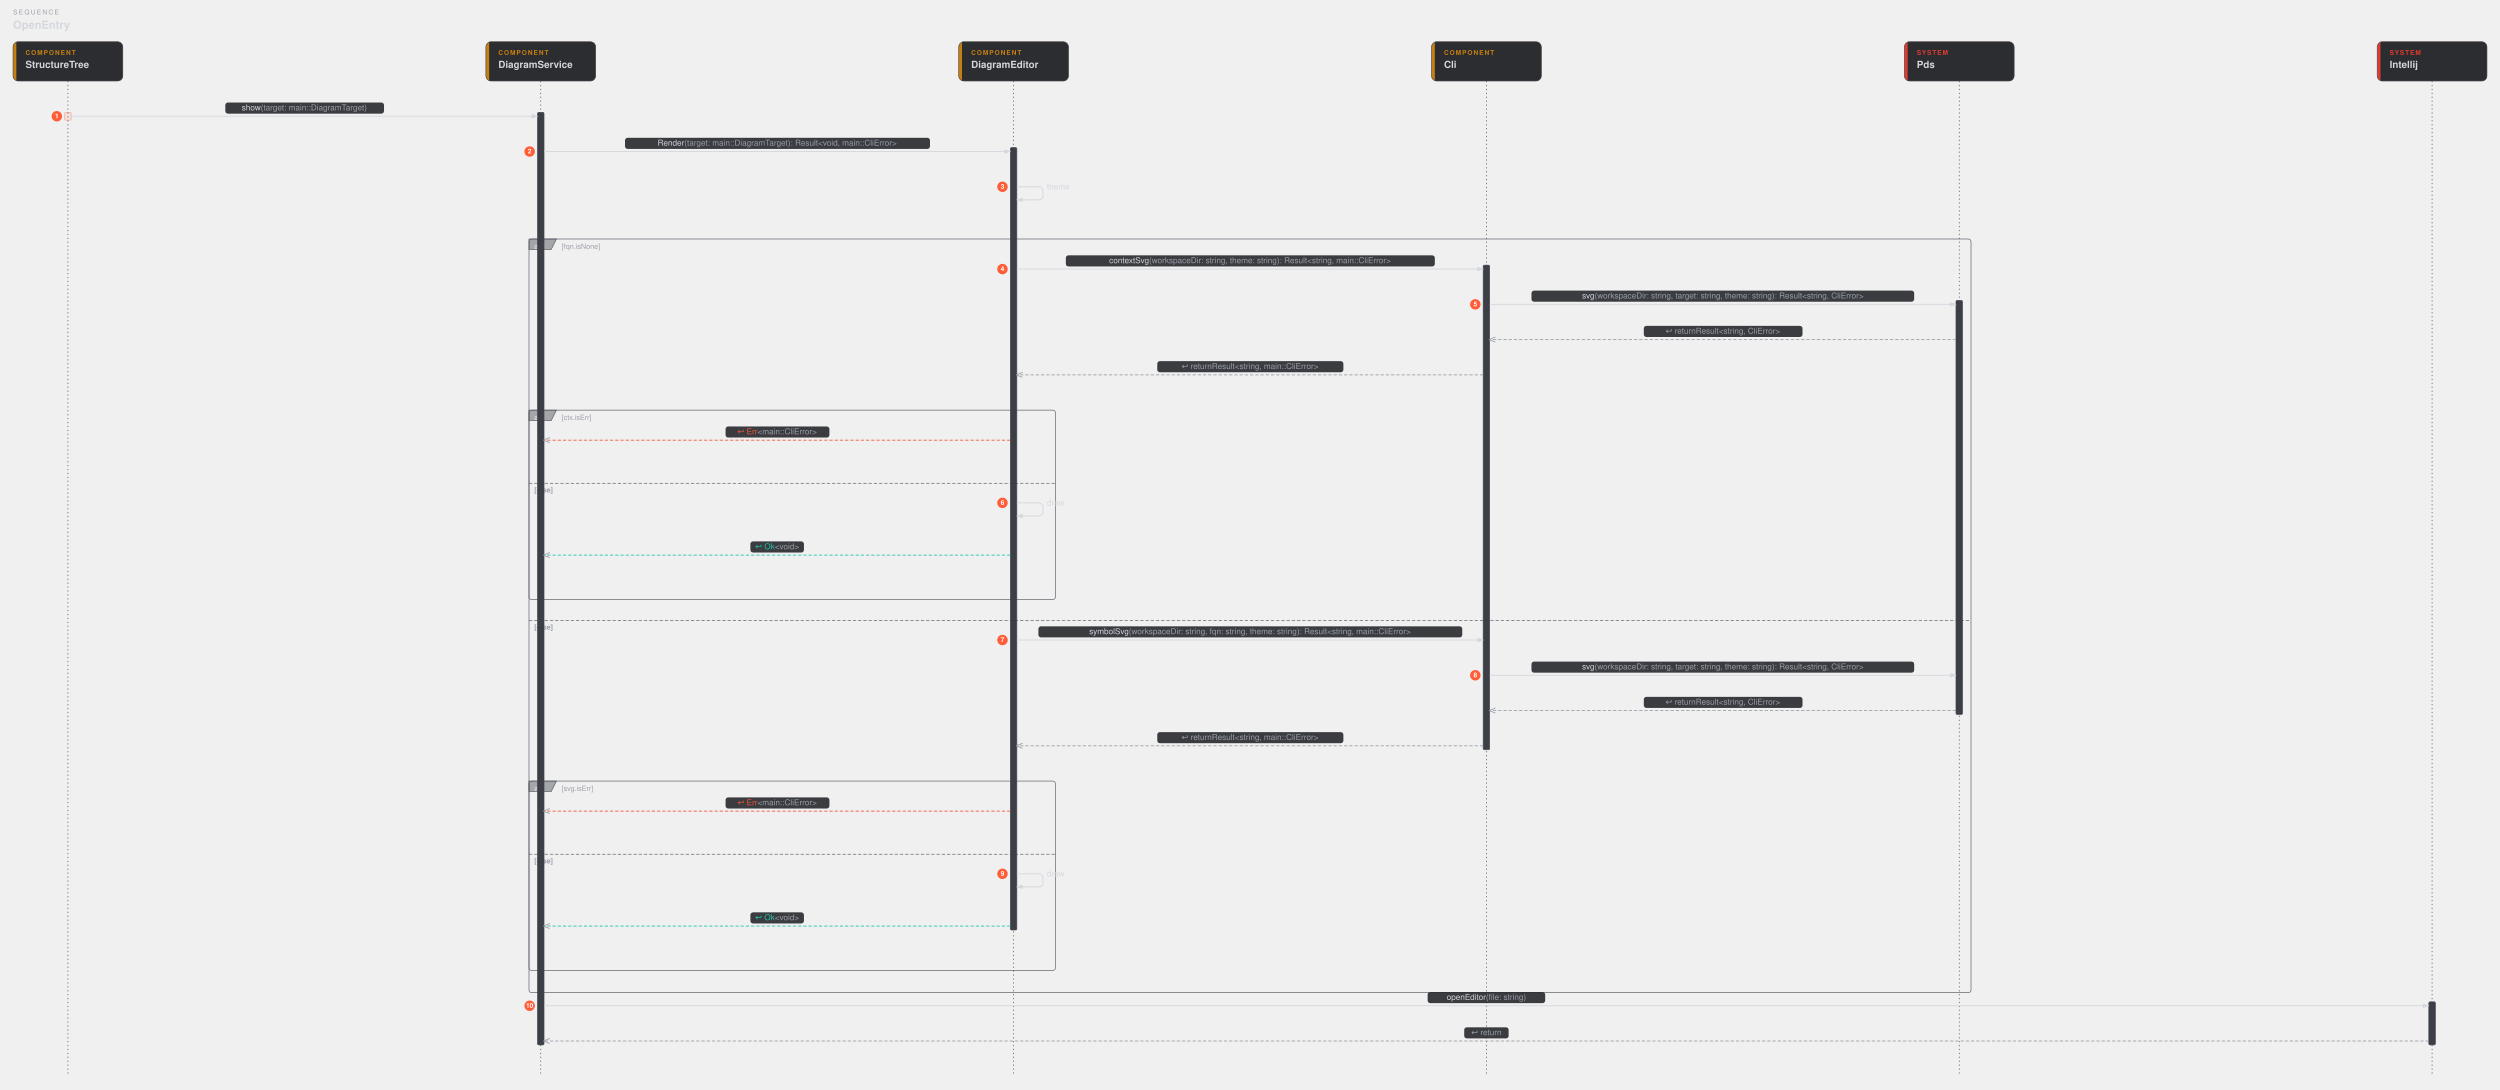
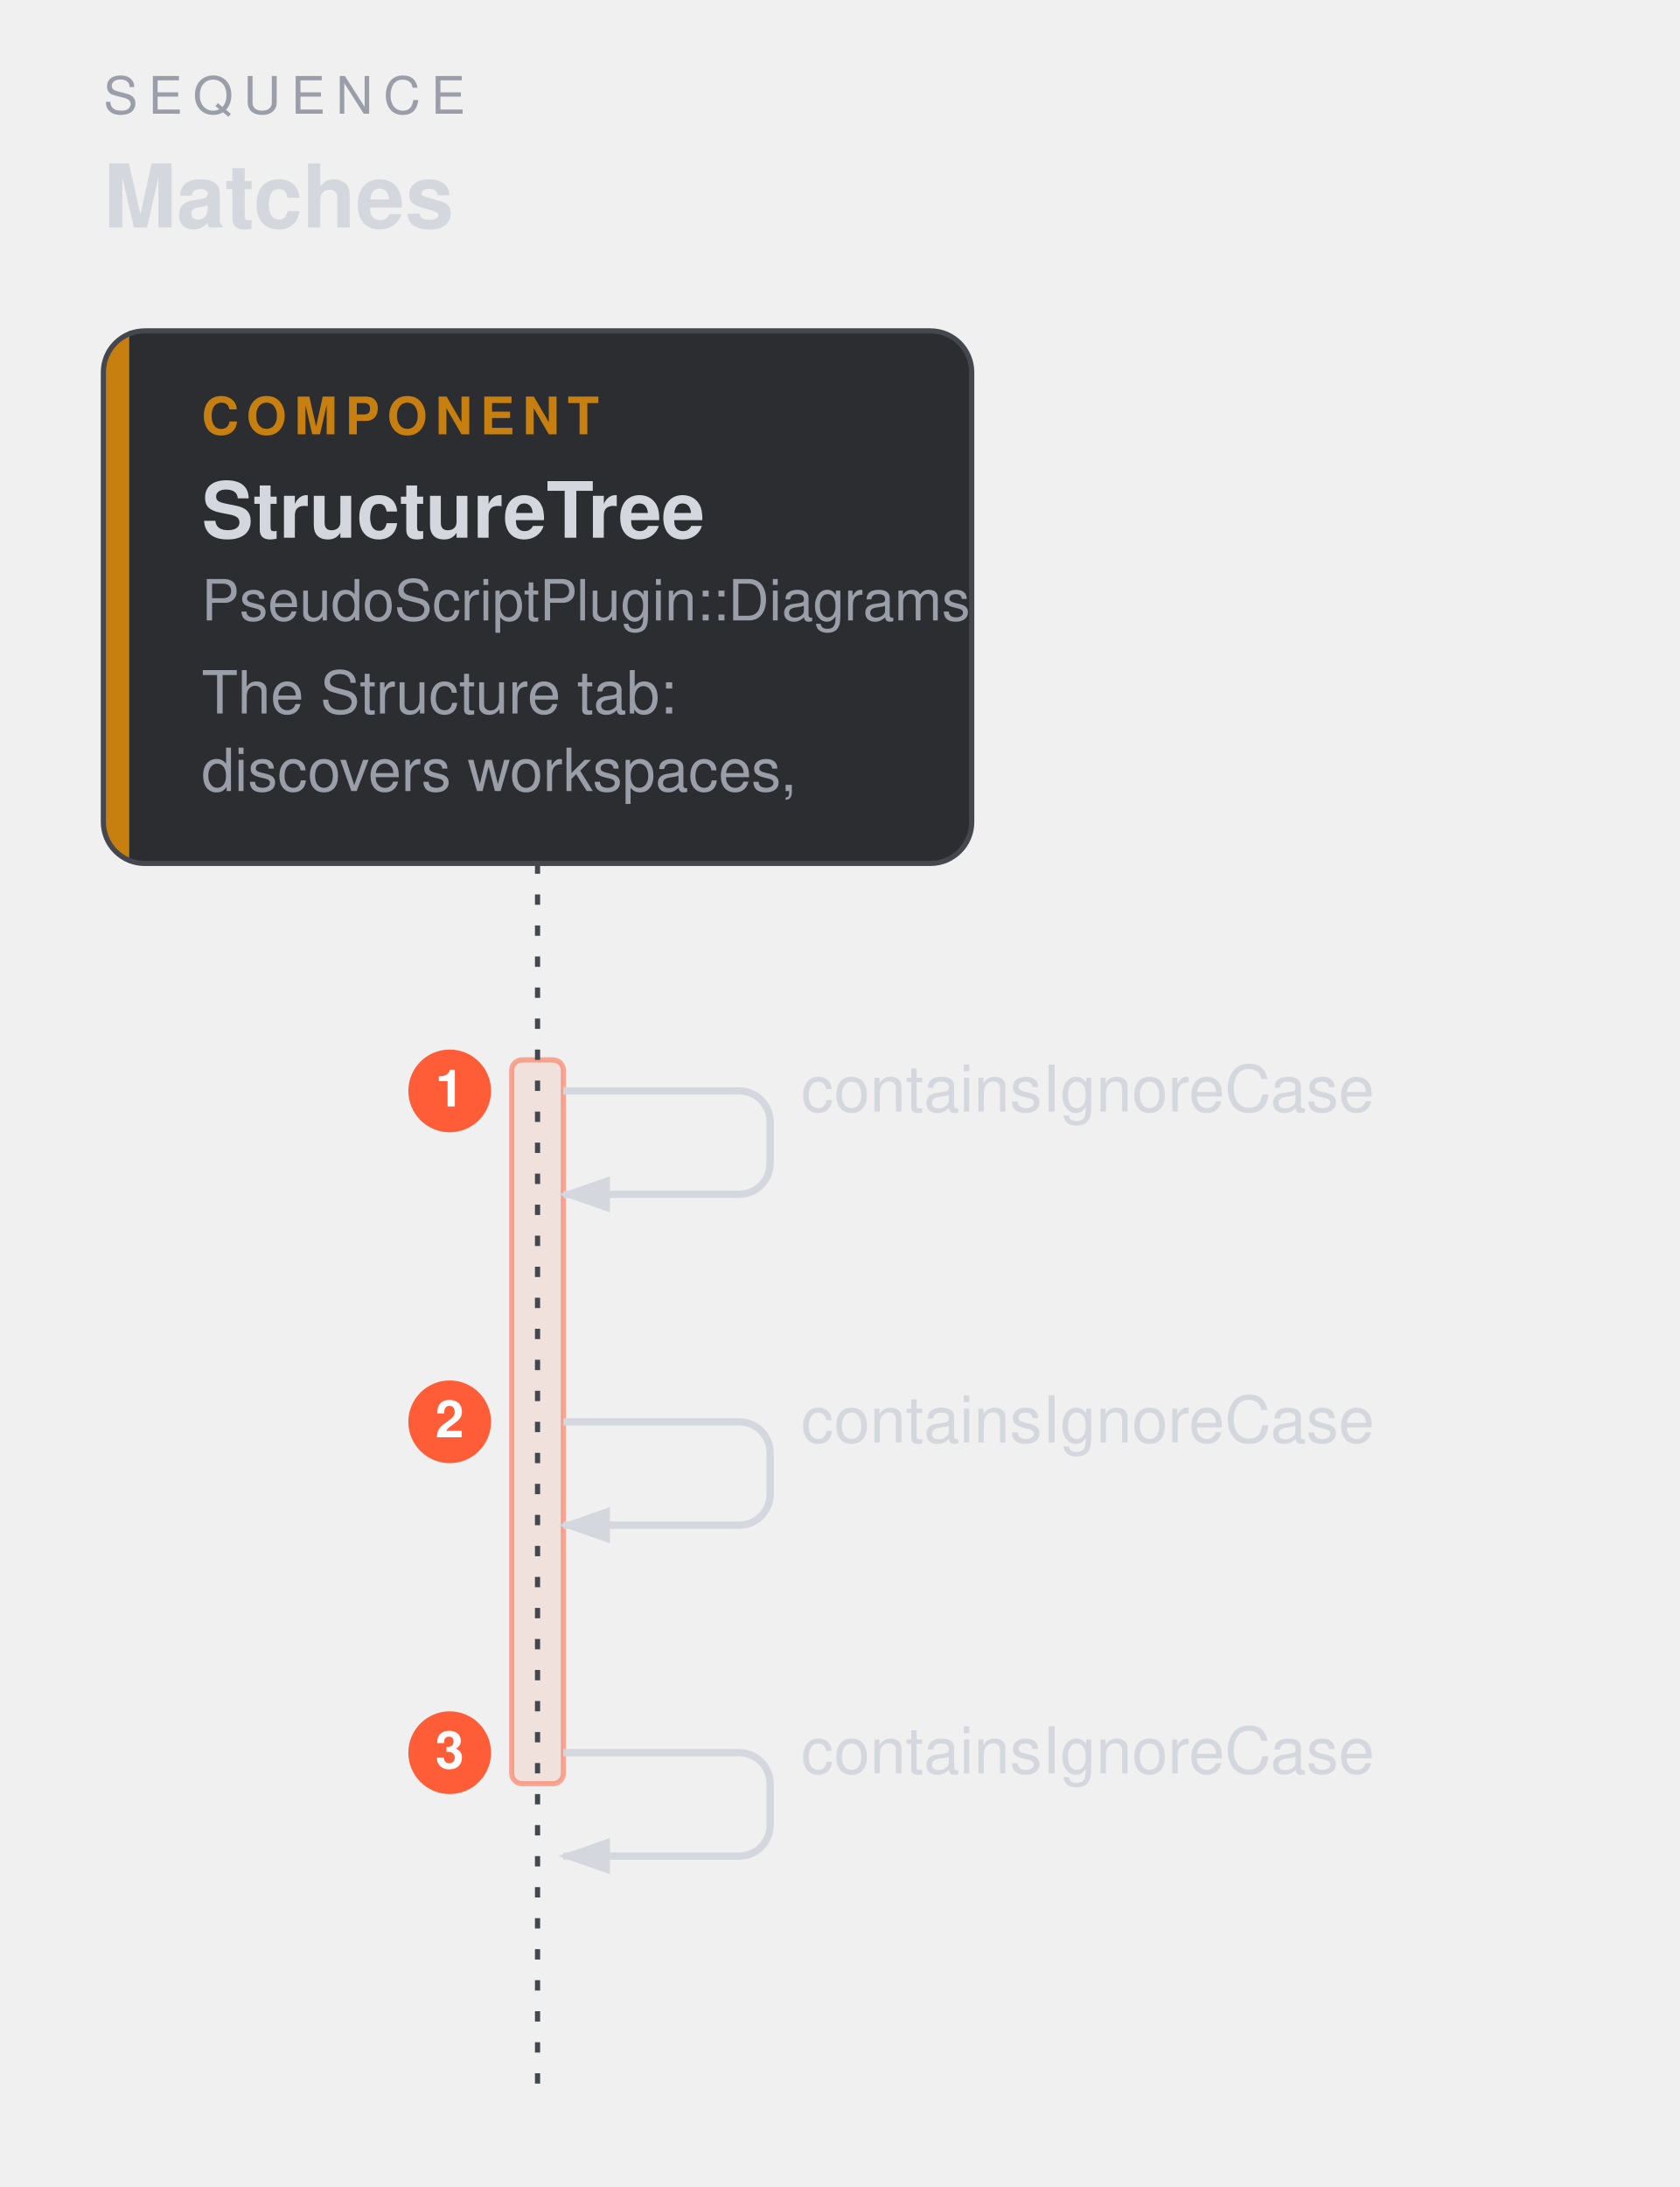
- <svg xmlns="http://www.w3.org/2000/svg" viewBox="0 0 3828 1668" width="3828" height="1668" font-family="sans-serif" font-size="13">
+ <svg xmlns="http://www.w3.org/2000/svg" viewBox="0 0 325 423" width="325" height="423" font-family="sans-serif" font-size="13">
  <defs>
    <marker id="arrow" markerWidth="10" markerHeight="10" refX="9" refY="3" orient="auto" markerUnits="strokeWidth">
      <path d="M0,0 L9,3 L0,6 z" fill="#b7bbc3" />
    </marker>
  </defs>
  <g font-family="Helvetica, Arial, sans-serif">
    <defs>
      <marker id="seqcall" markerWidth="11" markerHeight="11" refX="9" refY="3.5" orient="auto" markerUnits="userSpaceOnUse">
        <path d="M0,0 L10,3.5 L0,7 z" fill="#d4d7dd" />
      </marker>
      <marker id="seqret" markerWidth="12" markerHeight="12" refX="9" refY="4" orient="auto" markerUnits="userSpaceOnUse">
        <path d="M0,0 L10,4 M0,8 L10,4" fill="none" stroke="#9a9ea8" stroke-width="1.3" />
      </marker>
    </defs>
    <text x="20" y="22" font-size="10" letter-spacing="2" fill="#9a9ea8">SEQUENCE</text>
-     <text x="20" y="44" font-size="17" font-weight="700" fill="#d4d7dd">OpenEntry</text>
-     <rect x="810" y="628" width="806" height="290" rx="4" fill="#d4d7dd" fill-opacity="0.015" stroke="#565a62" />
-     <path d="M810,628 h42 l-8,16 h-34 z" fill="#565a62" fill-opacity="0.5" stroke="#565a62" />
-     <text x="818" y="643" font-size="11" font-weight="700" fill="#d4d7dd">alt</text>
-     <text x="860" y="643" font-size="11" fill="#9a9ea8">[ctx.isErr]</text>
-     <line x1="810" y1="740" x2="1616" y2="740" stroke="#565a62" stroke-dasharray="5 3" />
-     <text x="818" y="754" font-size="11" font-weight="700" fill="#9a9ea8">[else]</text>
-     <rect x="810" y="1196" width="806" height="290" rx="4" fill="#d4d7dd" fill-opacity="0.015" stroke="#565a62" />
-     <path d="M810,1196 h42 l-8,16 h-34 z" fill="#565a62" fill-opacity="0.5" stroke="#565a62" />
-     <text x="818" y="1211" font-size="11" font-weight="700" fill="#d4d7dd">alt</text>
-     <text x="860" y="1211" font-size="11" fill="#9a9ea8">[svg.isErr]</text>
-     <line x1="810" y1="1308" x2="1616" y2="1308" stroke="#565a62" stroke-dasharray="5 3" />
-     <text x="818" y="1322" font-size="11" font-weight="700" fill="#9a9ea8">[else]</text>
-     <rect x="810" y="366" width="2208" height="1154" rx="4" fill="#d4d7dd" fill-opacity="0.015" stroke="#565a62" />
-     <path d="M810,366 h42 l-8,16 h-34 z" fill="#565a62" fill-opacity="0.5" stroke="#565a62" />
-     <text x="818" y="381" font-size="11" font-weight="700" fill="#d4d7dd">alt</text>
-     <text x="860" y="381" font-size="11" fill="#9a9ea8">[fqn.isNone]</text>
-     <line x1="810" y1="950" x2="3018" y2="950" stroke="#565a62" stroke-dasharray="5 3" />
-     <text x="818" y="964" font-size="11" font-weight="700" fill="#9a9ea8">[else]</text>
-     <rect x="99" y="172" width="10" height="12" rx="2" fill="#ff5c38" fill-opacity="0.10" stroke="#ff5c38" stroke-opacity="0.5" />
-     <rect x="823" y="172" width="10" height="1428" rx="2" fill="#3b3e45" fill-opacity="1" stroke="#44474e" stroke-opacity="1" />
-     <rect x="1547" y="226" width="10" height="1198" rx="2" fill="#3b3e45" fill-opacity="1" stroke="#44474e" stroke-opacity="1" />
-     <rect x="2271" y="406" width="10" height="742" rx="2" fill="#3b3e45" fill-opacity="1" stroke="#44474e" stroke-opacity="1" />
-     <rect x="2995" y="460" width="10" height="634" rx="2" fill="#3b3e45" fill-opacity="1" stroke="#44474e" stroke-opacity="1" />
-     <rect x="3719" y="1534" width="10" height="66" rx="2" fill="#3b3e45" fill-opacity="1" stroke="#44474e" stroke-opacity="1" />
-     <rect x="20" y="64" width="168" height="60" rx="8" fill="#c77f10" filter="url(#cardlift)" />
-     <path d="M25,64 H180 A8,8 0 0 1 188,72 V116 A8,8 0 0 1 180,124 H25 Z" fill="#2b2d31" />
-     <rect x="20" y="64" width="168" height="60" rx="8" fill="none" stroke="#44474e" />
+     <text x="20" y="44" font-size="17" font-weight="700" fill="#d4d7dd">Matches</text>
+     <rect x="99" y="205" width="10" height="140" rx="2" fill="#ff5c38" fill-opacity="0.10" stroke="#ff5c38" stroke-opacity="0.5" />
+     <rect x="20" y="64" width="168" height="103" rx="8" fill="#c77f10" filter="url(#cardlift)" />
+     <path d="M25,64 H180 A8,8 0 0 1 188,72 V159 A8,8 0 0 1 180,167 H25 Z" fill="#2b2d31" />
+     <rect x="20" y="64" width="168" height="103" rx="8" fill="none" stroke="#44474e" />
    <text x="39" y="84" font-size="10" letter-spacing="1.5" font-weight="600" fill="#c77f10">COMPONENT</text>
    <text x="39" y="104" font-size="15" font-weight="700" fill="#d4d7dd">StructureTree</text>
-     <line x1="104" y1="124" x2="104" y2="1648" stroke="#44474e" stroke-dasharray="2 4" />
-     <rect x="744" y="64" width="168" height="60" rx="8" fill="#c77f10" filter="url(#cardlift)" />
-     <path d="M749,64 H904 A8,8 0 0 1 912,72 V116 A8,8 0 0 1 904,124 H749 Z" fill="#2b2d31" />
-     <rect x="744" y="64" width="168" height="60" rx="8" fill="none" stroke="#44474e" />
-     <text x="763" y="84" font-size="10" letter-spacing="1.5" font-weight="600" fill="#c77f10">COMPONENT</text>
-     <text x="763" y="104" font-size="15" font-weight="700" fill="#d4d7dd">DiagramService</text>
-     <line x1="828" y1="124" x2="828" y2="1648" stroke="#44474e" stroke-dasharray="2 4" />
-     <rect x="1468" y="64" width="168" height="60" rx="8" fill="#c77f10" filter="url(#cardlift)" />
-     <path d="M1473,64 H1628 A8,8 0 0 1 1636,72 V116 A8,8 0 0 1 1628,124 H1473 Z" fill="#2b2d31" />
-     <rect x="1468" y="64" width="168" height="60" rx="8" fill="none" stroke="#44474e" />
-     <text x="1487" y="84" font-size="10" letter-spacing="1.5" font-weight="600" fill="#c77f10">COMPONENT</text>
-     <text x="1487" y="104" font-size="15" font-weight="700" fill="#d4d7dd">DiagramEditor</text>
-     <line x1="1552" y1="124" x2="1552" y2="1648" stroke="#44474e" stroke-dasharray="2 4" />
-     <rect x="2192" y="64" width="168" height="60" rx="8" fill="#c77f10" filter="url(#cardlift)" />
-     <path d="M2197,64 H2352 A8,8 0 0 1 2360,72 V116 A8,8 0 0 1 2352,124 H2197 Z" fill="#2b2d31" />
-     <rect x="2192" y="64" width="168" height="60" rx="8" fill="none" stroke="#44474e" />
-     <text x="2211" y="84" font-size="10" letter-spacing="1.5" font-weight="600" fill="#c77f10">COMPONENT</text>
-     <text x="2211" y="104" font-size="15" font-weight="700" fill="#d4d7dd">Cli</text>
-     <line x1="2276" y1="124" x2="2276" y2="1648" stroke="#44474e" stroke-dasharray="2 4" />
-     <rect x="2916" y="64" width="168" height="60" rx="8" fill="#e23b2e" filter="url(#cardlift)" />
-     <path d="M2921,64 H3076 A8,8 0 0 1 3084,72 V116 A8,8 0 0 1 3076,124 H2921 Z" fill="#2b2d31" />
-     <rect x="2916" y="64" width="168" height="60" rx="8" fill="none" stroke="#44474e" />
-     <text x="2935" y="84" font-size="10" letter-spacing="1.5" font-weight="600" fill="#e23b2e">SYSTEM</text>
-     <text x="2935" y="104" font-size="15" font-weight="700" fill="#d4d7dd">Pds</text>
-     <line x1="3000" y1="124" x2="3000" y2="1648" stroke="#44474e" stroke-dasharray="2 4" />
-     <rect x="3640" y="64" width="168" height="60" rx="8" fill="#e23b2e" filter="url(#cardlift)" />
-     <path d="M3645,64 H3800 A8,8 0 0 1 3808,72 V116 A8,8 0 0 1 3800,124 H3645 Z" fill="#2b2d31" />
-     <rect x="3640" y="64" width="168" height="60" rx="8" fill="none" stroke="#44474e" />
-     <text x="3659" y="84" font-size="10" letter-spacing="1.5" font-weight="600" fill="#e23b2e">SYSTEM</text>
-     <text x="3659" y="104" font-size="15" font-weight="700" fill="#d4d7dd">Intellij</text>
-     <line x1="3724" y1="124" x2="3724" y2="1648" stroke="#44474e" stroke-dasharray="2 4" />
-     <line x1="109" y1="178" x2="823" y2="178" stroke="#d4d7dd" stroke-width="1.4" marker-end="url(#seqcall)" />
-     <circle cx="87" cy="178" r="8" fill="#ff5c38" />
-     <text x="87" y="181" text-anchor="middle" font-size="10" font-weight="700" fill="#fff">1</text>
-     <rect x="345" y="157" width="243" height="17" rx="4" fill="#2b2d31" fill-opacity="0.92" />
-     <text x="466" y="169" text-anchor="middle" font-size="12.5" fill="#d4d7dd">show<tspan fill="#9a9ea8">(target: main::DiagramTarget)</tspan>
-     </text>
-     <line x1="833" y1="232" x2="1547" y2="232" stroke="#d4d7dd" stroke-width="1.4" marker-end="url(#seqcall)" />
-     <circle cx="811" cy="232" r="8" fill="#ff5c38" />
-     <text x="811" y="235" text-anchor="middle" font-size="10" font-weight="700" fill="#fff">2</text>
-     <rect x="957" y="211" width="467" height="17" rx="4" fill="#2b2d31" fill-opacity="0.92" />
-     <text x="1190" y="223" text-anchor="middle" font-size="12.5" fill="#d4d7dd">Render<tspan fill="#9a9ea8">(target: main::DiagramTarget): Result&lt;void, main::CliError&gt;</tspan>
-     </text>
-     <path d="M1557,286 h34 a6 6 0 0 1 6 6 v8 a6 6 0 0 1 -6 6 h-34" fill="none" stroke="#d4d7dd" stroke-width="1.4" marker-end="url(#seqcall)" />
-     <circle cx="1535" cy="286" r="8" fill="#ff5c38" />
-     <text x="1535" y="289" text-anchor="middle" font-size="10" font-weight="700" fill="#fff">3</text>
-     <text x="1603" y="290" text-anchor="start" font-size="12.5" fill="#d4d7dd">theme</text>
-     <line x1="1557" y1="412" x2="2271" y2="412" stroke="#d4d7dd" stroke-width="1.4" marker-end="url(#seqcall)" />
-     <circle cx="1535" cy="412" r="8" fill="#ff5c38" />
-     <text x="1535" y="415" text-anchor="middle" font-size="10" font-weight="700" fill="#fff">4</text>
-     <rect x="1632" y="391" width="565" height="17" rx="4" fill="#2b2d31" fill-opacity="0.92" />
-     <text x="1914" y="403" text-anchor="middle" font-size="12.5" fill="#d4d7dd">contextSvg<tspan fill="#9a9ea8">(workspaceDir: string, theme: string): Result&lt;string, main::CliError&gt;</tspan>
-     </text>
-     <line x1="2281" y1="466" x2="2995" y2="466" stroke="#d4d7dd" stroke-width="1.4" marker-end="url(#seqcall)" />
-     <circle cx="2259" cy="466" r="8" fill="#ff5c38" />
-     <text x="2259" y="469" text-anchor="middle" font-size="10" font-weight="700" fill="#fff">5</text>
-     <rect x="2345" y="445" width="586" height="17" rx="4" fill="#2b2d31" fill-opacity="0.92" />
-     <text x="2638" y="457" text-anchor="middle" font-size="12.5" fill="#d4d7dd">svg<tspan fill="#9a9ea8">(workspaceDir: string, target: string, theme: string): Result&lt;string, CliError&gt;</tspan>
-     </text>
-     <line x1="2995" y1="520" x2="2281" y2="520" stroke="#9a9ea8" stroke-width="1.3" stroke-dasharray="5 3" marker-end="url(#seqret)" />
-     <rect x="2517" y="499" width="243" height="17" rx="4" fill="#2b2d31" fill-opacity="0.92" />
-     <text x="2638" y="511" text-anchor="middle" font-size="12.5" fill="#9a9ea8">↩ return<tspan fill="#9a9ea8"> Result&lt;string, CliError&gt;</tspan>
-     </text>
-     <line x1="2271" y1="574" x2="1557" y2="574" stroke="#9a9ea8" stroke-width="1.3" stroke-dasharray="5 3" marker-end="url(#seqret)" />
-     <rect x="1772" y="553" width="285" height="17" rx="4" fill="#2b2d31" fill-opacity="0.92" />
-     <text x="1914" y="565" text-anchor="middle" font-size="12.5" fill="#9a9ea8">↩ return<tspan fill="#9a9ea8"> Result&lt;string, main::CliError&gt;</tspan>
-     </text>
-     <line x1="1547" y1="674" x2="833" y2="674" stroke="#f0563b" stroke-width="1.3" stroke-dasharray="5 3" marker-end="url(#seqret)" />
-     <rect x="1111" y="653" width="159" height="17" rx="4" fill="#2b2d31" fill-opacity="0.92" />
-     <text x="1190" y="665" text-anchor="middle" font-size="12.5" fill="#f0563b">↩ Err<tspan fill="#9a9ea8">&lt;main::CliError&gt;</tspan>
-     </text>
-     <path d="M1557,770 h34 a6 6 0 0 1 6 6 v8 a6 6 0 0 1 -6 6 h-34" fill="none" stroke="#d4d7dd" stroke-width="1.4" marker-end="url(#seqcall)" />
-     <circle cx="1535" cy="770" r="8" fill="#ff5c38" />
-     <text x="1535" y="773" text-anchor="middle" font-size="10" font-weight="700" fill="#fff">6</text>
-     <text x="1603" y="774" text-anchor="start" font-size="12.5" fill="#d4d7dd">draw</text>
-     <line x1="1547" y1="850" x2="833" y2="850" stroke="#23c2ab" stroke-width="1.3" stroke-dasharray="5 3" marker-end="url(#seqret)" />
-     <rect x="1149" y="829" width="82" height="17" rx="4" fill="#2b2d31" fill-opacity="0.92" />
-     <text x="1190" y="841" text-anchor="middle" font-size="12.5" fill="#23c2ab">↩ Ok<tspan fill="#9a9ea8">&lt;void&gt;</tspan>
-     </text>
-     <line x1="1557" y1="980" x2="2271" y2="980" stroke="#d4d7dd" stroke-width="1.4" marker-end="url(#seqcall)" />
-     <circle cx="1535" cy="980" r="8" fill="#ff5c38" />
-     <text x="1535" y="983" text-anchor="middle" font-size="10" font-weight="700" fill="#fff">7</text>
-     <rect x="1590" y="959" width="649" height="17" rx="4" fill="#2b2d31" fill-opacity="0.92" />
-     <text x="1914" y="971" text-anchor="middle" font-size="12.5" fill="#d4d7dd">symbolSvg<tspan fill="#9a9ea8">(workspaceDir: string, fqn: string, theme: string): Result&lt;string, main::CliError&gt;</tspan>
-     </text>
-     <line x1="2281" y1="1034" x2="2995" y2="1034" stroke="#d4d7dd" stroke-width="1.4" marker-end="url(#seqcall)" />
-     <circle cx="2259" cy="1034" r="8" fill="#ff5c38" />
-     <text x="2259" y="1037" text-anchor="middle" font-size="10" font-weight="700" fill="#fff">8</text>
-     <rect x="2345" y="1013" width="586" height="17" rx="4" fill="#2b2d31" fill-opacity="0.92" />
-     <text x="2638" y="1025" text-anchor="middle" font-size="12.5" fill="#d4d7dd">svg<tspan fill="#9a9ea8">(workspaceDir: string, target: string, theme: string): Result&lt;string, CliError&gt;</tspan>
-     </text>
-     <line x1="2995" y1="1088" x2="2281" y2="1088" stroke="#9a9ea8" stroke-width="1.3" stroke-dasharray="5 3" marker-end="url(#seqret)" />
-     <rect x="2517" y="1067" width="243" height="17" rx="4" fill="#2b2d31" fill-opacity="0.92" />
-     <text x="2638" y="1079" text-anchor="middle" font-size="12.5" fill="#9a9ea8">↩ return<tspan fill="#9a9ea8"> Result&lt;string, CliError&gt;</tspan>
-     </text>
-     <line x1="2271" y1="1142" x2="1557" y2="1142" stroke="#9a9ea8" stroke-width="1.3" stroke-dasharray="5 3" marker-end="url(#seqret)" />
-     <rect x="1772" y="1121" width="285" height="17" rx="4" fill="#2b2d31" fill-opacity="0.92" />
-     <text x="1914" y="1133" text-anchor="middle" font-size="12.5" fill="#9a9ea8">↩ return<tspan fill="#9a9ea8"> Result&lt;string, main::CliError&gt;</tspan>
-     </text>
-     <line x1="1547" y1="1242" x2="833" y2="1242" stroke="#f0563b" stroke-width="1.3" stroke-dasharray="5 3" marker-end="url(#seqret)" />
-     <rect x="1111" y="1221" width="159" height="17" rx="4" fill="#2b2d31" fill-opacity="0.92" />
-     <text x="1190" y="1233" text-anchor="middle" font-size="12.5" fill="#f0563b">↩ Err<tspan fill="#9a9ea8">&lt;main::CliError&gt;</tspan>
-     </text>
-     <path d="M1557,1338 h34 a6 6 0 0 1 6 6 v8 a6 6 0 0 1 -6 6 h-34" fill="none" stroke="#d4d7dd" stroke-width="1.4" marker-end="url(#seqcall)" />
-     <circle cx="1535" cy="1338" r="8" fill="#ff5c38" />
-     <text x="1535" y="1341" text-anchor="middle" font-size="10" font-weight="700" fill="#fff">9</text>
-     <text x="1603" y="1342" text-anchor="start" font-size="12.5" fill="#d4d7dd">draw</text>
-     <line x1="1547" y1="1418" x2="833" y2="1418" stroke="#23c2ab" stroke-width="1.3" stroke-dasharray="5 3" marker-end="url(#seqret)" />
-     <rect x="1149" y="1397" width="82" height="17" rx="4" fill="#2b2d31" fill-opacity="0.92" />
-     <text x="1190" y="1409" text-anchor="middle" font-size="12.5" fill="#23c2ab">↩ Ok<tspan fill="#9a9ea8">&lt;void&gt;</tspan>
-     </text>
-     <line x1="833" y1="1540" x2="3719" y2="1540" stroke="#d4d7dd" stroke-width="1.4" marker-end="url(#seqcall)" />
-     <circle cx="811" cy="1540" r="8" fill="#ff5c38" />
-     <text x="811" y="1543" text-anchor="middle" font-size="10" font-weight="700" fill="#fff">10</text>
-     <rect x="2186" y="1519" width="180" height="17" rx="4" fill="#2b2d31" fill-opacity="0.92" />
-     <text x="2276" y="1531" text-anchor="middle" font-size="12.5" fill="#d4d7dd">openEditor<tspan fill="#9a9ea8">(file: string)</tspan>
-     </text>
-     <line x1="3719" y1="1594" x2="833" y2="1594" stroke="#9a9ea8" stroke-width="1.3" stroke-dasharray="5 3" marker-end="url(#seqret)" />
-     <rect x="2242" y="1573" width="68" height="17" rx="4" fill="#2b2d31" fill-opacity="0.92" />
-     <text x="2276" y="1585" text-anchor="middle" font-size="12.5" fill="#9a9ea8">↩ return</text>
+     <text x="39" y="120" font-size="11" fill="#9a9ea8">PseudoScriptPlugin::Diagrams</text>
+     <text x="39" y="138" font-size="11.5" fill="#9a9ea8">The Structure tab:</text>
+     <text x="39" y="153" font-size="11.5" fill="#9a9ea8">discovers workspaces,</text>
+     <line x1="104" y1="167" x2="104" y2="403" stroke="#44474e" stroke-dasharray="2 4" />
+     <path d="M109,211 h34 a6 6 0 0 1 6 6 v8 a6 6 0 0 1 -6 6 h-34" fill="none" stroke="#d4d7dd" stroke-width="1.4" marker-end="url(#seqcall)" />
+     <circle cx="87" cy="211" r="8" fill="#ff5c38" />
+     <text x="87" y="214" text-anchor="middle" font-size="10" font-weight="700" fill="#fff">1</text>
+     <text x="155" y="215" text-anchor="start" font-size="12.5" fill="#d4d7dd">containsIgnoreCase</text>
+     <path d="M109,275 h34 a6 6 0 0 1 6 6 v8 a6 6 0 0 1 -6 6 h-34" fill="none" stroke="#d4d7dd" stroke-width="1.4" marker-end="url(#seqcall)" />
+     <circle cx="87" cy="275" r="8" fill="#ff5c38" />
+     <text x="87" y="278" text-anchor="middle" font-size="10" font-weight="700" fill="#fff">2</text>
+     <text x="155" y="279" text-anchor="start" font-size="12.5" fill="#d4d7dd">containsIgnoreCase</text>
+     <path d="M109,339 h34 a6 6 0 0 1 6 6 v8 a6 6 0 0 1 -6 6 h-34" fill="none" stroke="#d4d7dd" stroke-width="1.4" marker-end="url(#seqcall)" />
+     <circle cx="87" cy="339" r="8" fill="#ff5c38" />
+     <text x="87" y="342" text-anchor="middle" font-size="10" font-weight="700" fill="#fff">3</text>
+     <text x="155" y="343" text-anchor="start" font-size="12.5" fill="#d4d7dd">containsIgnoreCase</text>
  </g>
</svg>
